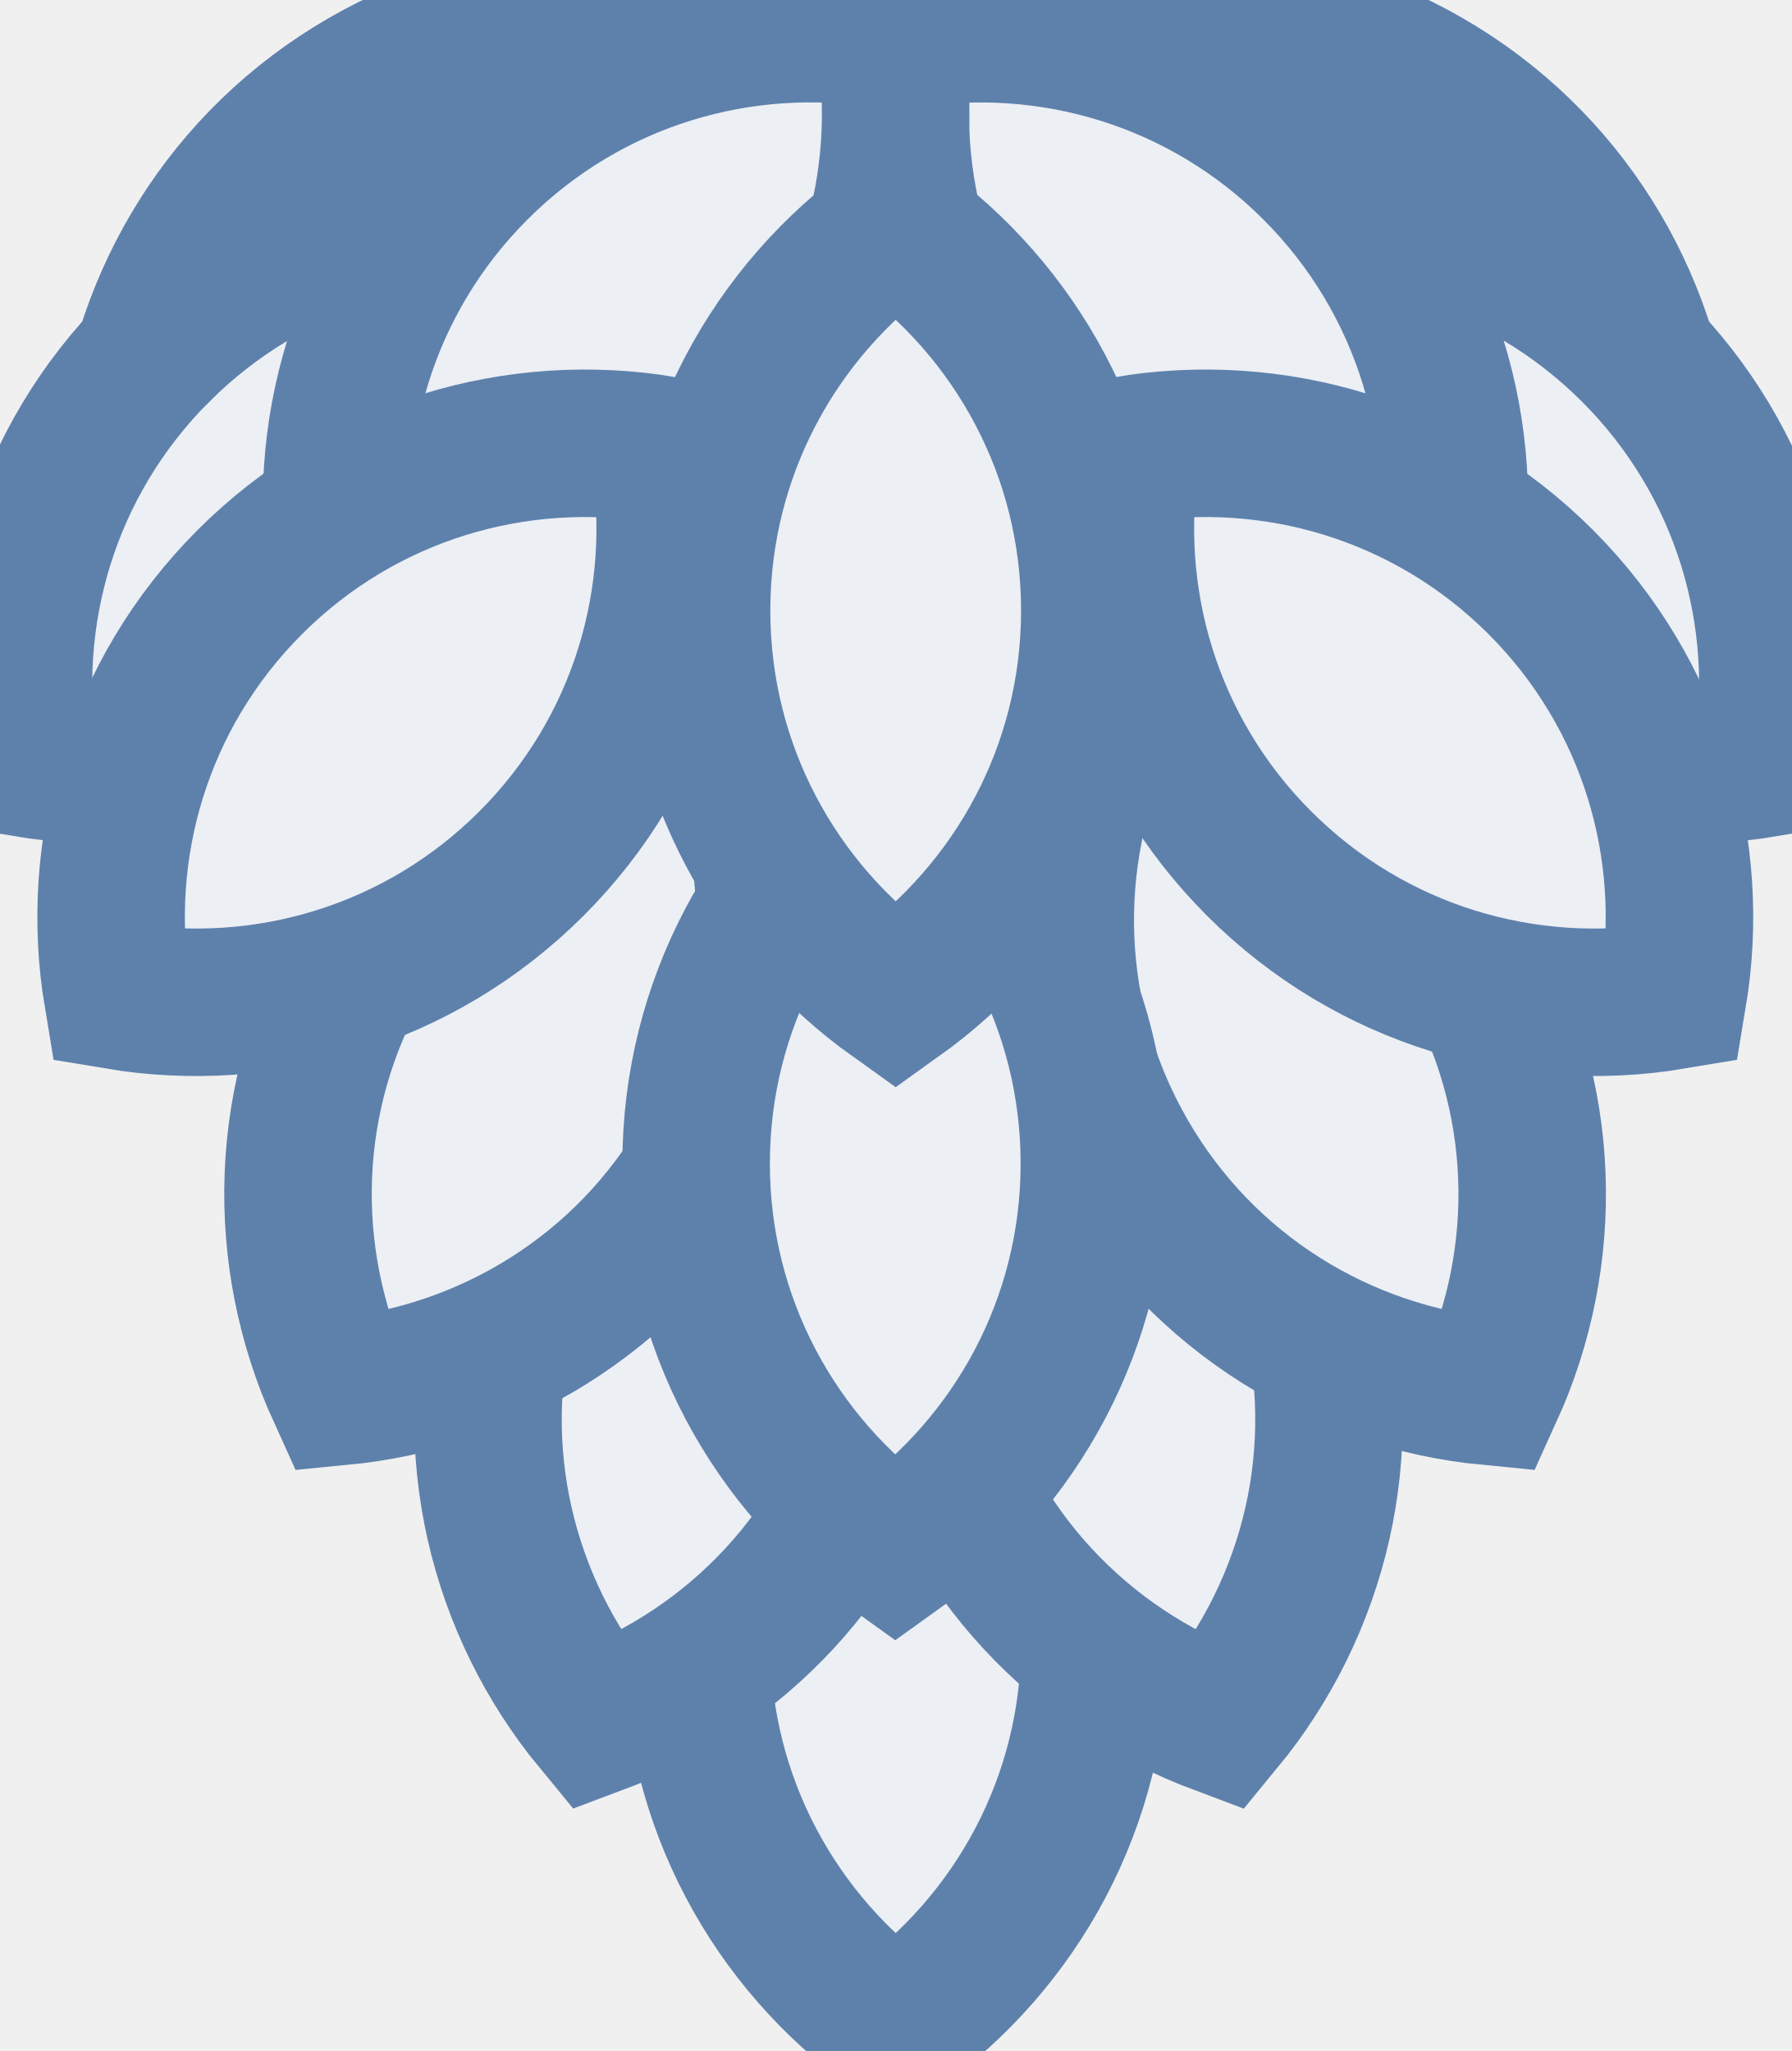
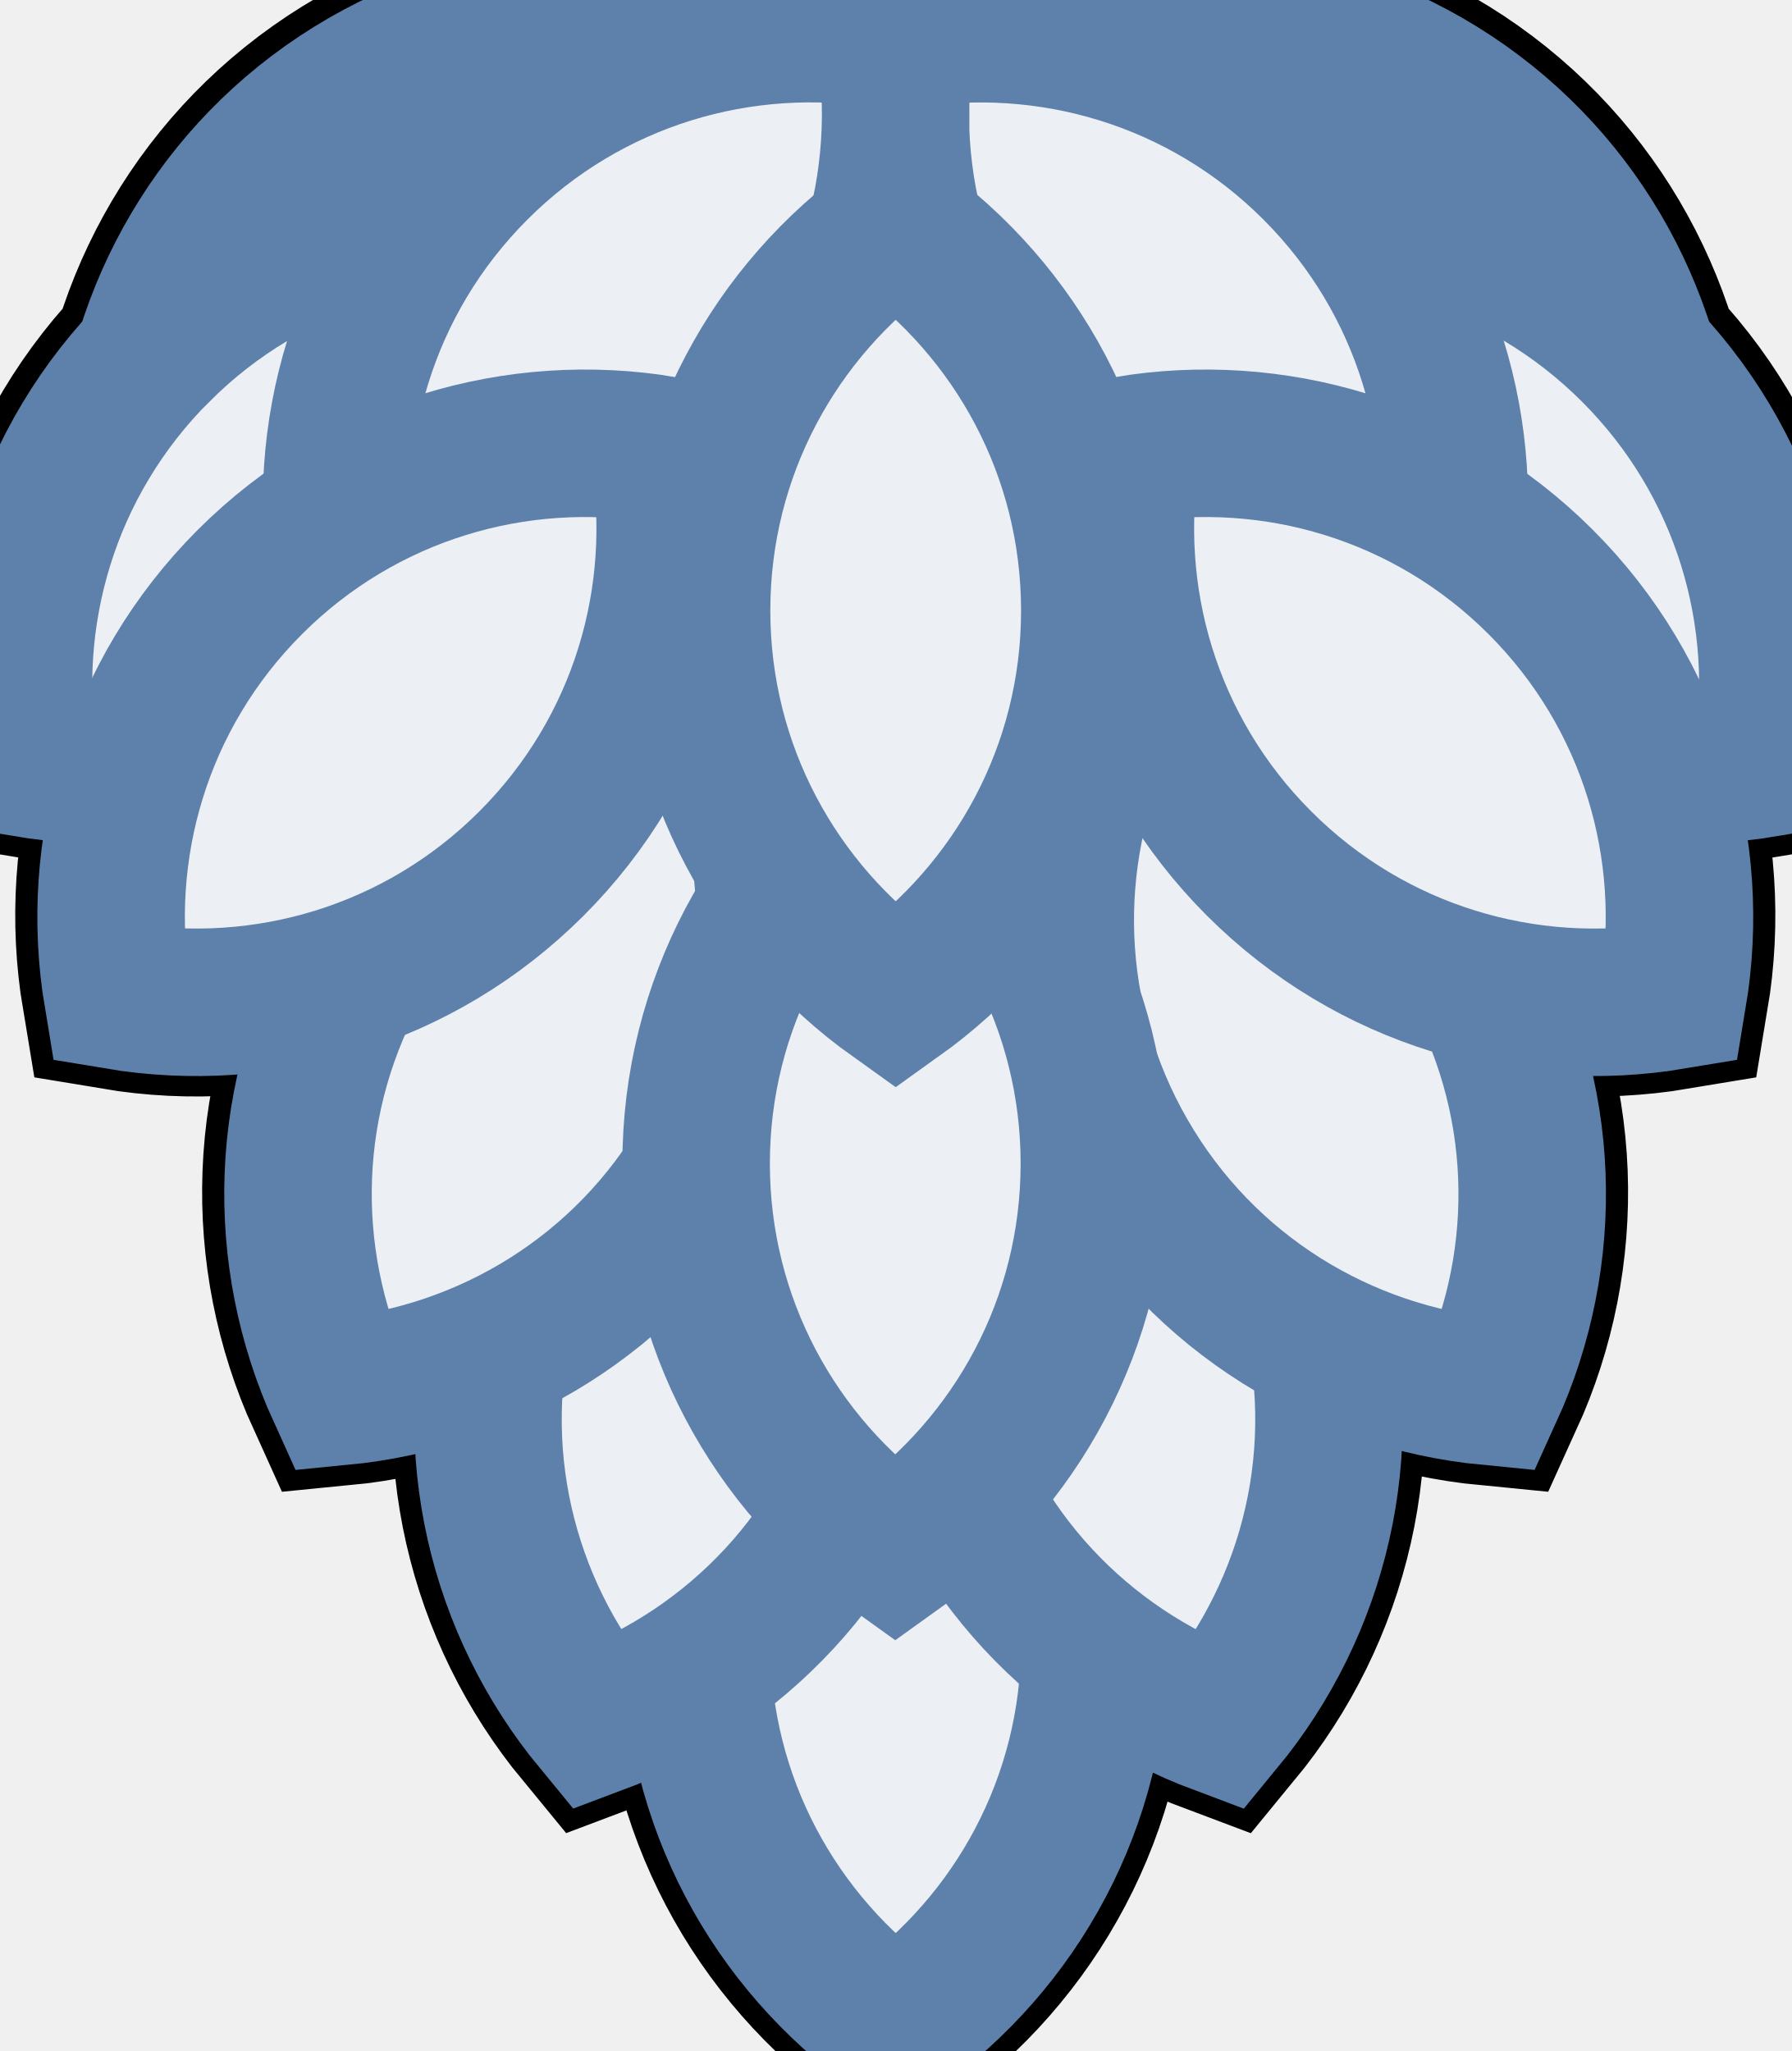
- <svg xmlns="http://www.w3.org/2000/svg" id="Layer_1" viewBox="0 0 242.89 278.14" version="1.1">
+ <svg xmlns="http://www.w3.org/2000/svg" id="Layer_1" viewBox="0 0 242.89 278.14" version="1.1" width="242.89" height="278.14">
  <defs id="defs1">
    <style id="style1">.cls-1{fill:#fff;stroke:#194b24;stroke-miterlimit:10;stroke-width:20px;}</style>
  </defs>
-   <path class="cls-1" d="M166.32,57.87c18.7,10.8,40.57,11.11,58.84,2.8-1.93-19.98-13.13-38.76-31.84-49.56C174.61,.32,152.75,0,134.48,8.32c1.93,19.98,13.13,38.76,31.84,49.56Z" id="path1" style="fill:#eceff4;fill-opacity:1;stroke:#5e81ac;stroke-opacity:1" />
-   <path class="cls-1" d="M49.57,11.11c-18.7,10.8-29.91,29.58-31.84,49.56,18.26,8.32,40.13,8,58.84-2.8,18.7-10.8,29.91-29.58,31.84-49.56C90.15,0,68.28,.32,49.57,11.11Z" id="path2" style="fill:#eceff4;fill-opacity:1;stroke:#5e81ac;stroke-opacity:1" />
-   <path class="cls-1" d="M94.45,222.72c0,21.6,10.66,40.69,27,52.35,16.34-11.66,27-30.75,27-52.35,0-21.6-10.66-40.69-27-52.35-16.34,11.66-27,30.75-27,52.35Z" id="path3" style="fill:#eceff4;fill-opacity:1;stroke:#5e81ac;stroke-opacity:1" />
-   <path class="cls-1" d="M125.84,189.83c5.59,20.86,20.83,36.55,39.63,43.58,12.76-15.49,18.12-36.69,12.53-57.55-5.59-20.86-20.83-36.55-39.63-43.58-12.76,15.49-18.12,36.69-12.53,57.55Z" id="path4" style="fill:#eceff4;fill-opacity:1;stroke:#5e81ac;stroke-opacity:1" />
-   <path class="cls-1" d="M152.38,156.86c10.8,18.7,29.58,29.91,49.56,31.84,8.32-18.26,8-40.13-2.8-58.84-10.8-18.7-29.58-29.91-49.56-31.84-8.32,18.26-8,40.13,2.8,58.84Z" id="path5" style="fill:#eceff4;fill-opacity:1;stroke:#5e81ac;stroke-opacity:1" />
-   <path class="cls-1" d="M68.37,175.85c-5.59,20.86-.23,42.07,12.53,57.55,18.8-7.03,34.04-22.72,39.63-43.58,5.59-20.86,.23-42.07-12.53-57.55-18.8,7.03-34.04,22.72-39.63,43.58Z" id="path6" style="fill:#eceff4;fill-opacity:1;stroke:#5e81ac;stroke-opacity:1" />
-   <path class="cls-1" d="M49.02,129.86c-10.8,18.7-11.11,40.57-2.8,58.84,19.98-1.93,38.76-13.13,49.56-31.84,10.8-18.7,11.11-40.57,2.8-58.84-19.98,1.93-38.76,13.13-49.56,31.84Z" id="path7" style="fill:#eceff4;fill-opacity:1;stroke:#5e81ac;stroke-opacity:1" />
-   <path class="cls-1" d="M94.39,157.8c0,21.6,10.66,40.69,27,52.35,16.34-11.66,27-30.75,27-52.35,0-21.6-10.66-40.69-27-52.35-16.34,11.66-27,30.75-27,52.35Z" id="path8" style="fill:#eceff4;fill-opacity:1;stroke:#5e81ac;stroke-opacity:1" />
-   <path class="cls-1" d="M183.4,85.58c15.27,15.27,36.31,21.24,56.11,17.93,3.31-19.79-2.66-40.84-17.93-56.11-15.27-15.27-36.31-21.24-56.11-17.93-3.31,19.79,2.66,40.84,17.93,56.11Z" id="path9" style="fill:#eceff4;fill-opacity:1;stroke:#5e81ac;stroke-opacity:1" />
-   <path class="cls-1" d="M140.2,60.88c15.27,15.27,36.31,21.24,56.11,17.93,3.31-19.79-2.66-40.84-17.93-56.11C163.11,7.43,142.07,1.47,122.28,4.78c-3.31,19.79,2.66,40.84,17.93,56.11Z" id="path10" style="fill:#eceff4;fill-opacity:1;stroke:#5e81ac;stroke-opacity:1" />
-   <path class="cls-1" d="M170.73,117.11c15.27,15.27,36.31,21.24,56.11,17.93,3.31-19.79-2.66-40.84-17.93-56.11-15.27-15.27-36.31-21.24-56.11-17.93-3.31,19.79,2.66,40.84,17.93,56.11Z" id="path11" style="fill:#eceff4;fill-opacity:1;stroke:#5e81ac;stroke-opacity:1" />
-   <path class="cls-1" d="M21.31,47.4C6.04,62.67,.08,83.71,3.39,103.51c19.79,3.31,40.84-2.66,56.11-17.93,15.27-15.27,21.24-36.31,17.93-56.11-19.79-3.31-40.84,2.66-56.11,17.93Z" id="path12" style="fill:#eceff4;fill-opacity:1;stroke:#5e81ac;stroke-opacity:1" />
-   <path class="cls-1" d="M64.45,22.7c-15.27,15.27-21.24,36.31-17.93,56.11,19.79,3.31,40.84-2.66,56.11-17.93,15.27-15.27,21.24-36.31,17.93-56.11-19.79-3.31-40.84,2.66-56.11,17.93Z" id="path13" style="fill:#eceff4;fill-opacity:1;stroke:#5e81ac;stroke-opacity:1" />
-   <path class="cls-1" d="M33.88,78.93c-15.27,15.27-21.24,36.31-17.93,56.11,19.79,3.31,40.84-2.66,56.11-17.93,15.27-15.27,21.24-36.31,17.93-56.11-19.79-3.31-40.84,2.66-56.11,17.93Z" id="path14" style="fill:#eceff4;fill-opacity:1;stroke:#5e81ac;stroke-opacity:1" />
-   <path class="cls-1" d="M94.45,82.8c0,21.6,10.66,40.69,27,52.35,16.34-11.66,27-30.75,27-52.35,0-21.6-10.66-40.69-27-52.35-16.34,11.66-27,30.75-27,52.35Z" id="path15" style="fill:#eceff4;fill-opacity:1;stroke:#5e81ac;stroke-opacity:1" />
+   <path id="path15-5" style="display:inline;fill:#dfebff;fill-opacity:1;stroke:#000000;stroke-width:26;stroke-miterlimit:10;stroke-dasharray:none;stroke-opacity:1" class="cls-1" d="m 94.45,82.57 c 0,21.6 10.66,40.69 27,52.35 16.34,-11.66 27,-30.75 27,-52.35 0,-21.6 -10.66,-40.69 -27,-52.35 -16.34,11.66 -27,30.75 -27,52.35 z m -60.57,-3.87 c -15.27,15.27 -21.24,36.31 -17.93,56.11 19.79,3.31 40.84,-2.66 56.11,-17.93 15.27,-15.27 21.24,-36.31 17.93,-56.11 -19.79,-3.31 -40.84,2.66 -56.11,17.93 z m 30.57,-56.23 c -15.27,15.27 -21.24,36.31 -17.93,56.11 19.79,3.31 40.84,-2.66 56.11,-17.93 15.27,-15.27 21.24,-36.31 17.93,-56.11 -19.79,-3.31 -40.84,2.66 -56.11,17.93 z m -43.14,24.7 C 6.04,62.44 0.08,83.48 3.39,103.28 c 19.79,3.31 40.84,-2.66 56.11,-17.93 15.27,-15.27 21.24,-36.31 17.93,-56.11 -19.79,-3.31 -40.84,2.66 -56.11,17.93 z M 170.73,116.88 c 15.27,15.27 36.31,21.24 56.11,17.93 3.31,-19.79 -2.66,-40.84 -17.93,-56.11 -15.27,-15.27 -36.31,-21.24 -56.11,-17.93 -3.31,19.79 2.66,40.84 17.93,56.11 z m -30.53,-56.23 c 15.27,15.27 36.31,21.24 56.11,17.93 3.31,-19.79 -2.66,-40.84 -17.93,-56.11 -15.27,-15.27 -36.31,-21.23 -56.1,-17.92 -3.31,19.79 2.66,40.84 17.93,56.11 z m 43.2,24.7 c 15.27,15.27 36.31,21.24 56.11,17.93 3.31,-19.79 -2.66,-40.84 -17.93,-56.11 -15.27,-15.27 -36.31,-21.24 -56.11,-17.93 -3.31,19.79 2.66,40.84 17.93,56.11 z M 94.39,157.57 c 0,21.6 10.66,40.69 27,52.35 16.34,-11.66 27,-30.75 27,-52.35 0,-21.6 -10.66,-40.69 -27,-52.35 -16.34,11.66 -27,30.75 -27,52.35 z m -45.37,-27.94 c -10.8,18.7 -11.11,40.57 -2.8,58.84 19.98,-1.93 38.76,-13.13 49.56,-31.84 10.8,-18.7 11.11,-40.57 2.8,-58.84 -19.98,1.93 -38.76,13.13 -49.56,31.84 z m 19.35,45.99 c -5.59,20.86 -0.23,42.07 12.53,57.55 18.8,-7.03 34.04,-22.72 39.63,-43.58 5.59,-20.86 0.23,-42.07 -12.53,-57.55 -18.8,7.03 -34.04,22.72 -39.63,43.58 z m 84.01,-18.99 c 10.8,18.7 29.58,29.91 49.56,31.84 8.32,-18.26 8,-40.13 -2.8,-58.84 -10.8,-18.7 -29.58,-29.91 -49.56,-31.84 -8.32,18.26 -8,40.13 2.8,58.84 z m -26.54,32.97 c 5.59,20.86 20.83,36.55 39.63,43.58 12.76,-15.49 18.12,-36.69 12.53,-57.55 -5.59,-20.86 -20.83,-36.55 -39.63,-43.58 -12.76,15.49 -18.12,36.69 -12.53,57.55 z m -31.39,32.89 c 0,21.6 10.66,40.69 27,52.35 16.34,-11.66 27,-30.75 27,-52.35 0,-21.6 -10.66,-40.69 -27,-52.35 -16.34,11.66 -27,30.75 -27,52.35 z M 49.57,10.88 c -18.7,10.8 -29.91,29.58 -31.84,49.56 18.26,8.32 40.13,8 58.84,-2.8 C 95.27,46.84 106.48,28.06 108.41,8.08 90.15,-0.23 68.28,0.09 49.57,10.88 Z M 166.32,57.64 c 18.7,10.8 40.57,11.11 58.84,2.8 -1.93,-19.98 -13.13,-38.76 -31.84,-49.56 -18.71,-10.79 -40.57,-11.11 -58.84,-2.79 1.93,19.98 13.13,38.76 31.84,49.56 z" />
+   <path class="cls-1" d="m 166.32,57.87 c 18.7,10.8 40.57,11.11 58.84,2.8 C 223.23,40.69 212.03,21.91 193.32,11.11 174.61,0.32 152.75,0 134.48,8.32 c 1.93,19.98 13.13,38.76 31.84,49.56 z" id="path1" style="display:inline;fill:#eceff4;fill-opacity:1;stroke:#5e81ac;stroke-opacity:1" />
+   <path class="cls-1" d="m 49.57,11.11 c -18.7,10.8 -29.91,29.58 -31.84,49.56 18.26,8.32 40.13,8 58.84,-2.8 C 95.27,47.07 106.48,28.29 108.41,8.31 90.15,0 68.28,0.32 49.57,11.11 Z" id="path2" style="display:inline;fill:#eceff4;fill-opacity:1;stroke:#5e81ac;stroke-opacity:1" />
+   <path class="cls-1" d="m 94.45,222.72 c 0,21.6 10.66,40.69 27,52.35 16.34,-11.66 27,-30.75 27,-52.35 0,-21.6 -10.66,-40.69 -27,-52.35 -16.34,11.66 -27,30.75 -27,52.35 z" id="path3" style="display:inline;fill:#eceff4;fill-opacity:1;stroke:#5e81ac;stroke-opacity:1" />
+   <path class="cls-1" d="m 125.84,189.83 c 5.59,20.86 20.83,36.55 39.63,43.58 12.76,-15.49 18.12,-36.69 12.53,-57.55 -5.59,-20.86 -20.83,-36.55 -39.63,-43.58 -12.76,15.49 -18.12,36.69 -12.53,57.55 z" id="path4" style="display:inline;fill:#eceff4;fill-opacity:1;stroke:#5e81ac;stroke-opacity:1" />
+   <path class="cls-1" d="m 152.38,156.86 c 10.8,18.7 29.58,29.91 49.56,31.84 8.32,-18.26 8,-40.13 -2.8,-58.84 -10.8,-18.7 -29.58,-29.91 -49.56,-31.84 -8.32,18.26 -8,40.13 2.8,58.84 z" id="path5" style="display:inline;fill:#eceff4;fill-opacity:1;stroke:#5e81ac;stroke-opacity:1" />
+   <path class="cls-1" d="m 68.37,175.85 c -5.59,20.86 -0.23,42.07 12.53,57.55 18.8,-7.03 34.04,-22.72 39.63,-43.58 5.59,-20.86 0.23,-42.07 -12.53,-57.55 -18.8,7.03 -34.04,22.72 -39.63,43.58 z" id="path6" style="display:inline;fill:#eceff4;fill-opacity:1;stroke:#5e81ac;stroke-opacity:1" />
+   <path class="cls-1" d="m 49.02,129.86 c -10.8,18.7 -11.11,40.57 -2.8,58.84 19.98,-1.93 38.76,-13.13 49.56,-31.84 10.8,-18.7 11.11,-40.57 2.8,-58.84 -19.98,1.93 -38.76,13.13 -49.56,31.84 z" id="path7" style="display:inline;fill:#eceff4;fill-opacity:1;stroke:#5e81ac;stroke-opacity:1" />
+   <path class="cls-1" d="m 94.39,157.8 c 0,21.6 10.66,40.69 27,52.35 16.34,-11.66 27,-30.75 27,-52.35 0,-21.6 -10.66,-40.69 -27,-52.35 -16.34,11.66 -27,30.75 -27,52.35 z" id="path8" style="display:inline;fill:#eceff4;fill-opacity:1;stroke:#5e81ac;stroke-opacity:1" />
+   <path class="cls-1" d="m 183.4,85.58 c 15.27,15.27 36.31,21.24 56.11,17.93 3.31,-19.79 -2.66,-40.84 -17.93,-56.11 -15.27,-15.27 -36.31,-21.24 -56.11,-17.93 -3.31,19.79 2.66,40.84 17.93,56.11 z" id="path9" style="display:inline;fill:#eceff4;fill-opacity:1;stroke:#5e81ac;stroke-opacity:1" />
+   <path class="cls-1" d="m 140.2,60.88 c 15.27,15.27 36.31,21.24 56.11,17.93 C 199.62,59.02 193.65,37.97 178.38,22.7 163.11,7.43 142.07,1.47 122.28,4.78 c -3.31,19.79 2.66,40.84 17.93,56.11 z" id="path10" style="display:inline;fill:#eceff4;fill-opacity:1;stroke:#5e81ac;stroke-opacity:1" />
+   <path class="cls-1" d="m 170.73,117.11 c 15.27,15.27 36.31,21.24 56.11,17.93 C 230.15,115.25 224.18,94.2 208.91,78.93 193.64,63.66 172.6,57.69 152.8,61 c -3.31,19.79 2.66,40.84 17.93,56.11 z" id="path11" style="display:inline;fill:#eceff4;fill-opacity:1;stroke:#5e81ac;stroke-opacity:1" />
+   <path class="cls-1" d="M 21.31,47.4 C 6.04,62.67 0.08,83.71 3.39,103.51 23.18,106.82 44.23,100.85 59.5,85.58 74.77,70.31 80.74,49.27 77.43,29.47 57.64,26.16 36.59,32.13 21.32,47.4 Z" id="path12" style="display:inline;fill:#eceff4;fill-opacity:1;stroke:#5e81ac;stroke-opacity:1" />
+   <path class="cls-1" d="M 64.45,22.7 C 49.18,37.97 43.21,59.01 46.52,78.81 66.31,82.12 87.36,76.15 102.63,60.88 117.9,45.61 123.87,24.57 120.56,4.77 100.77,1.46 79.72,7.43 64.45,22.7 Z" id="path13" style="display:inline;fill:#eceff4;fill-opacity:1;stroke:#5e81ac;stroke-opacity:1" />
+   <path class="cls-1" d="M 33.88,78.93 C 18.61,94.2 12.64,115.24 15.95,135.04 35.74,138.35 56.79,132.38 72.06,117.11 87.33,101.84 93.3,80.8 89.99,61 70.2,57.69 49.15,63.66 33.88,78.93 Z" id="path14" style="display:inline;fill:#eceff4;fill-opacity:1;stroke:#5e81ac;stroke-opacity:1" />
+   <path class="cls-1" d="m 94.45,82.8 c 0,21.6 10.66,40.69 27,52.35 16.34,-11.66 27,-30.75 27,-52.35 0,-21.6 -10.66,-40.69 -27,-52.35 -16.34,11.66 -27,30.75 -27,52.35 z" id="path15" style="display:inline;fill:#eceff4;fill-opacity:1;stroke:#5e81ac;stroke-opacity:1" />
</svg>
